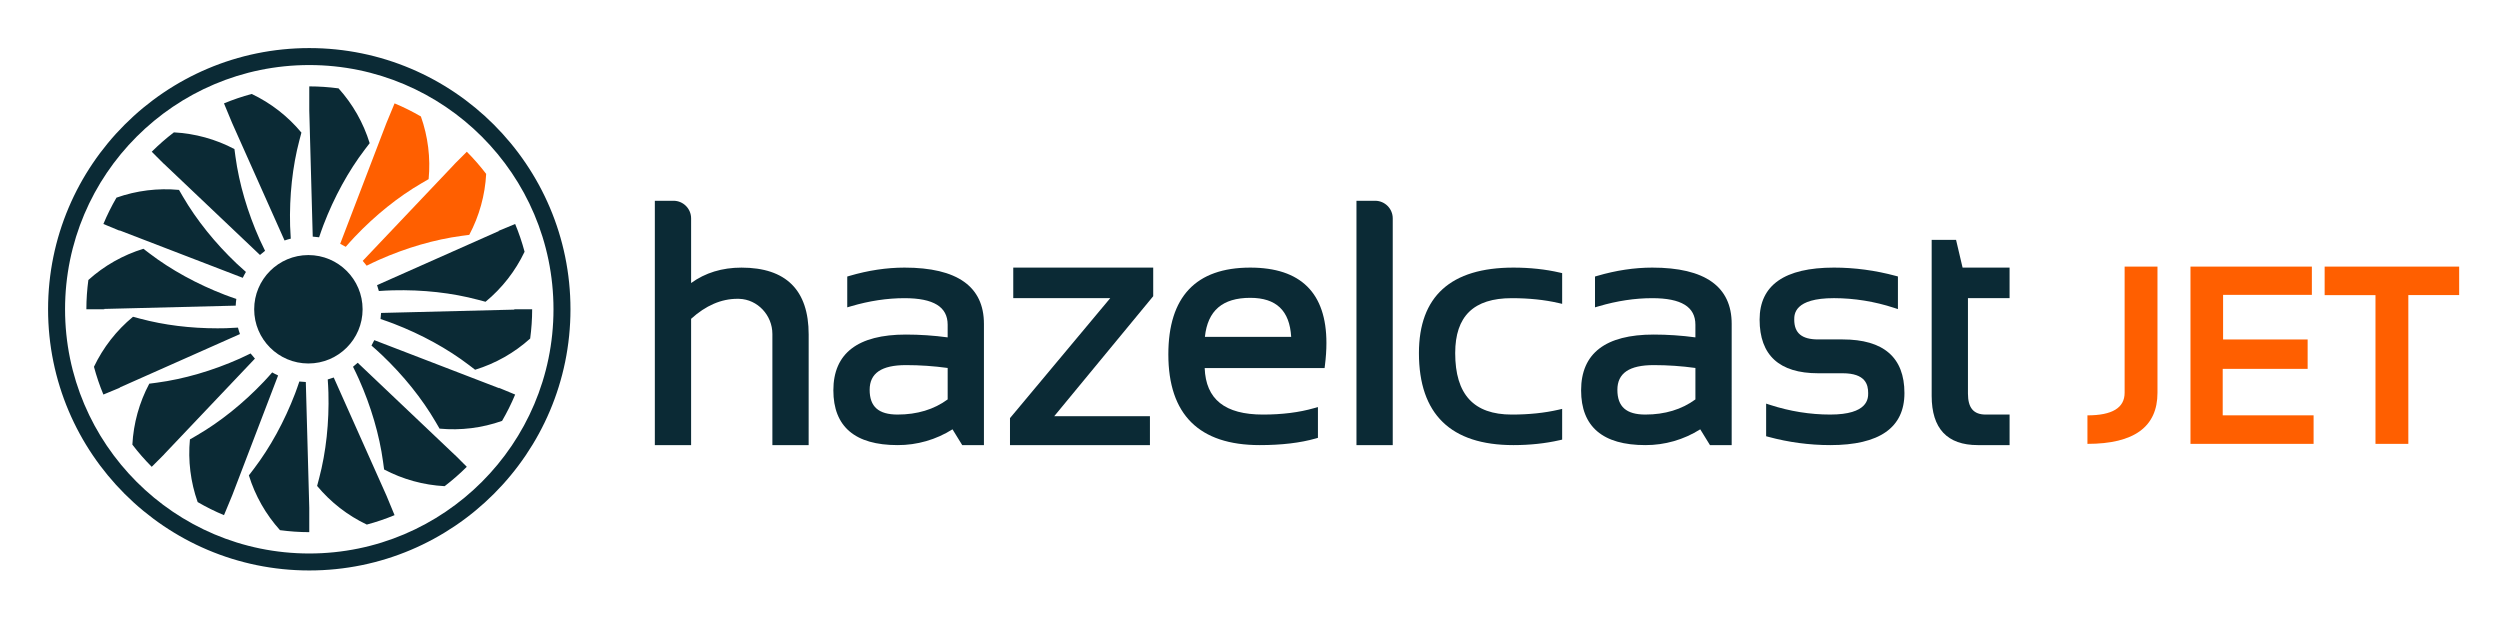
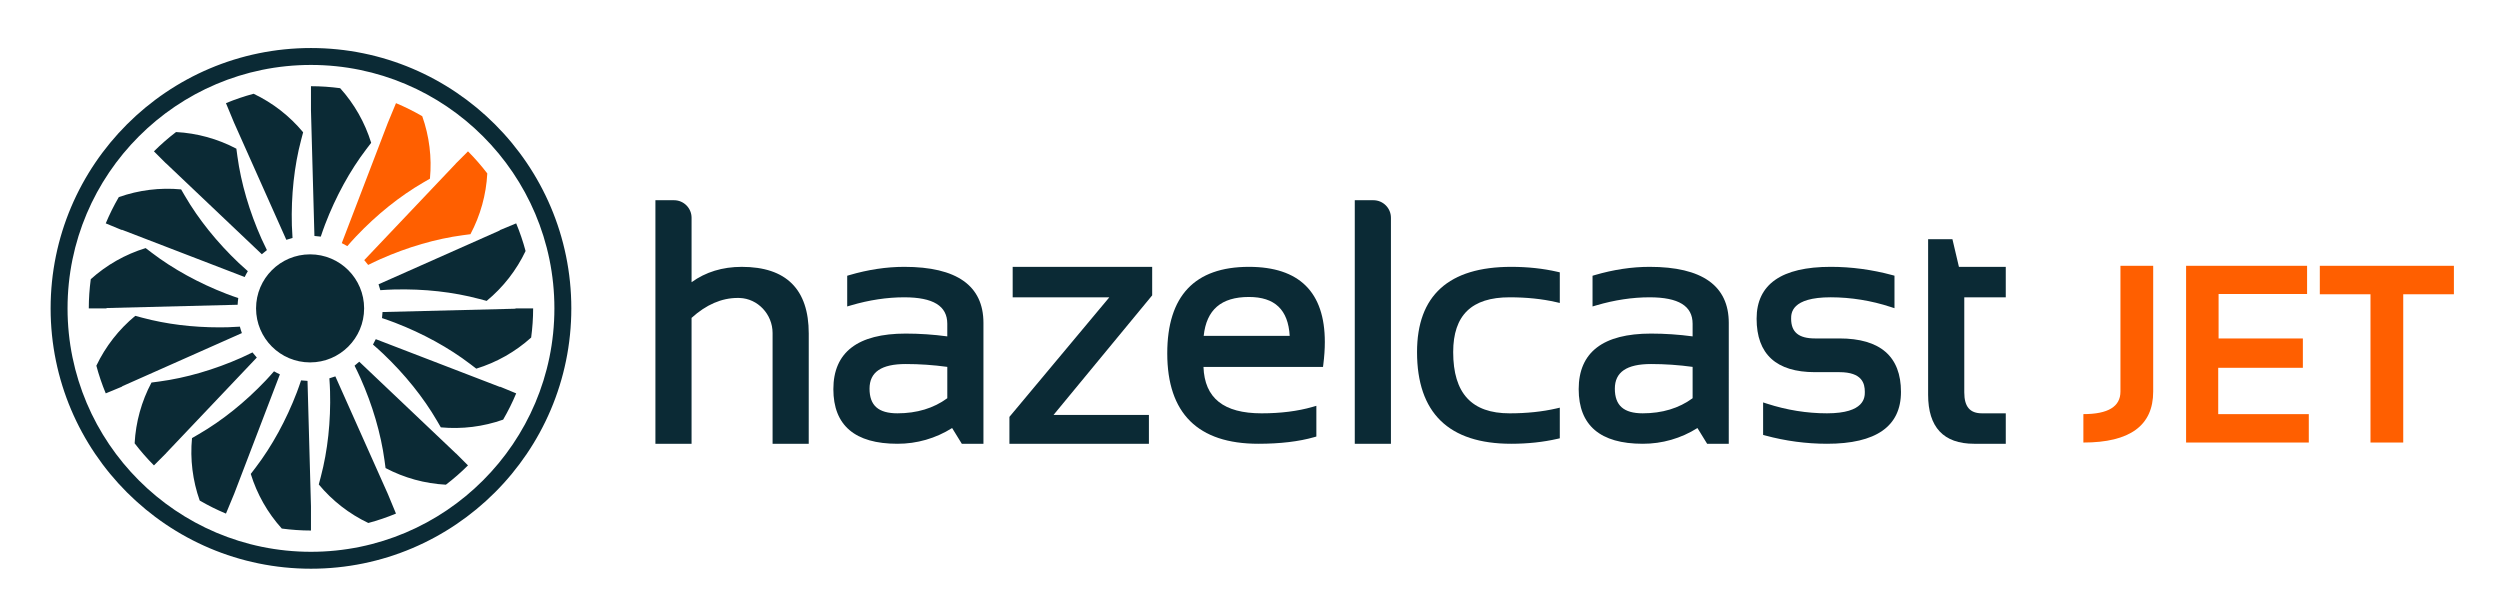
- <svg xmlns="http://www.w3.org/2000/svg" role="img" viewBox="-4.62 -4.62 240.24 59.24">
+ <svg xmlns="http://www.w3.org/2000/svg" role="img" viewBox="-4.88 -4.63 241.02 59.27">
  <g>
    <g>
      <g>
        <g>
          <g>
            <g>
              <path fill="#0B2A35" d="M161.787 38.153h-2.086l-.934-1.517a9.822 9.822 0 0 1-5.274 1.517c-4.097 0-6.175-1.771-6.175-5.265 0-3.555 2.346-5.358 6.975-5.358 1.328 0 2.674.091 4.008.27v-1.218c0-1.716-1.357-2.549-4.149-2.549-1.656 0-3.381.26-5.126.773l-.373.109v-2.961l.21-.062c1.798-.528 3.578-.796 5.29-.796 5.066 0 7.635 1.819 7.635 5.407l-.001 11.65zm-7.494-7.688c-2.347 0-3.489.777-3.489 2.376 0 1.621.855 2.376 2.689 2.376 1.877 0 3.495-.49 4.809-1.455V30.74a29.538 29.538 0 0 0-4.009-.275z" />
            </g>
          </g>
        </g>
        <g>
          <g>
            <g>
              <path fill="#0B2A35" d="M73.088 38.153h-3.485V27.474c0-1.806-1.427-3.321-3.179-3.377l-.187-.003c-1.544 0-3.039.646-4.445 1.923v12.136h-3.485v-23.48h1.795c.932 0 1.691.758 1.691 1.691v6.214c1.358-.984 2.983-1.481 4.839-1.481 4.285 0 6.458 2.162 6.458 6.427l-.002 10.629z" />
            </g>
          </g>
        </g>
        <g>
          <g>
            <g>
              <path fill="#0B2A35" d="M89.932 38.153h-2.086l-.934-1.517a9.82 9.82 0 0 1-5.274 1.517c-4.097 0-6.175-1.771-6.175-5.265 0-3.555 2.347-5.358 6.975-5.358 1.327 0 2.674.091 4.008.27v-1.218c0-1.716-1.357-2.549-4.149-2.549-1.658 0-3.382.26-5.127.773l-.373.109v-2.961l.21-.062c1.798-.528 3.578-.796 5.291-.796 5.066 0 7.634 1.819 7.634 5.407v11.65zm-7.493-7.688c-2.348 0-3.489.777-3.489 2.376 0 1.621.855 2.376 2.689 2.376 1.878 0 3.494-.49 4.808-1.455V30.74a29.535 29.535 0 0 0-4.008-.275z" />
            </g>
          </g>
        </g>
        <g>
          <g>
            <g>
              <path fill="#0B2A35" d="M105.885 38.153H92.436V35.56l.068-.081 9.564-11.447H92.75v-2.936h13.449v2.749l-.067.081-9.444 11.448h9.196v2.779h.001z" />
            </g>
          </g>
        </g>
        <g>
          <g>
            <g>
              <path fill="#0B2A35" d="M116.433 38.153c-5.825 0-8.78-2.933-8.78-8.717 0-5.534 2.648-8.34 7.87-8.34 4.858 0 7.321 2.437 7.321 7.242 0 .671-.048 1.396-.144 2.155l-.032.255h-11.523c.109 3.007 1.945 4.47 5.603 4.47 1.836 0 3.487-.207 4.908-.617l.372-.107v2.961l-.211.061c-1.474.422-3.285.637-5.384.637zm-5.267-10.404h8.291c-.146-2.521-1.434-3.748-3.933-3.748-2.666 0-4.093 1.227-4.358 3.748z" />
            </g>
          </g>
        </g>
        <g>
          <g>
            <g>
              <path fill="#0B2A35" d="M129.217 38.153h-3.486v-23.48h1.795c.932 0 1.691.758 1.691 1.691v21.789z" />
            </g>
          </g>
        </g>
        <g>
          <g>
            <g>
              <path fill="#0B2A35" d="M140.812 38.153c-6.023 0-9.078-2.975-9.078-8.842 0-5.451 3.054-8.215 9.078-8.215 1.581 0 3.082.16 4.458.478l.227.052v2.953l-.358-.083c-1.332-.307-2.842-.463-4.485-.463-3.657 0-5.435 1.727-5.435 5.279 0 3.974 1.779 5.906 5.435 5.906 1.643 0 3.152-.156 4.485-.463l.358-.083v2.953l-.227.052c-1.377.316-2.877.476-4.458.476z" />
            </g>
          </g>
        </g>
        <g>
          <g>
            <g>
              <path fill="#0B2A35" d="M171.258 38.153a22.83 22.83 0 0 1-5.945-.795l-.215-.058v-3.134l.381.123c1.899.616 3.842.928 5.779.928 3.646 0 3.646-1.553 3.646-2.063 0-.818-.255-1.905-2.454-1.905h-2.353c-3.733 0-5.626-1.734-5.626-5.155 0-3.317 2.406-4.999 7.148-4.999 1.982 0 3.977.268 5.929.795l.215.058v3.134l-.381-.123a18.658 18.658 0 0 0-5.763-.928c-3.82 0-3.82 1.553-3.82 2.063 0 1.299.73 1.904 2.297 1.904h2.353c3.941 0 5.94 1.734 5.94 5.155.002 3.319-2.398 5-7.131 5z" />
            </g>
          </g>
        </g>
        <g>
          <g>
            <g>
              <path fill="#0B2A35" d="M188.492 38.153h-3.052c-2.943 0-4.434-1.591-4.434-4.731V18.429h2.343l.627 2.667h4.516v2.936h-4v9.17c0 1.375.541 2.015 1.701 2.015h2.3v2.936h-.001z" />
            </g>
          </g>
        </g>
      </g>
    </g>
    <g fill="#FF5F00">
      <path d="M202.705 20.997v12.128c0 3.272-2.244 4.909-6.731 4.909v-2.74c2.383 0 3.574-.723 3.574-2.169V20.997h3.157zm14.836 0v2.716h-8.531v4.289h8.125v2.824h-8.161v4.468h8.733v2.74h-11.831V20.997h11.665zm14.155 0v2.74h-4.885v14.297h-3.157V23.738h-4.885v-2.74h12.927z" />
    </g>
    <g>
      <g>
        <path fill="#0B2A35" d="M22.724 18.49a6.74 6.74 0 0 1 .598-.177 30.887 30.887 0 0 1-.064-1.221c-.079-2.874.229-5.719.891-8.225l.196-.744a14.062 14.062 0 0 0-4.775-3.714c-.914.245-1.804.547-2.666.906l.782 1.885 5.038 11.29zm-11.616-7.392l9.255 8.783c.157-.14.32-.273.489-.399a31.729 31.729 0 0 1-.517-1.085c-1.173-2.629-1.977-5.377-2.326-7.947l-.101-.746A14.063 14.063 0 0 0 12.091 8.1a21.663 21.663 0 0 0-2.13 1.861l1.16 1.16-.013-.023zm-4.28 6.406l11.881 4.573c.093-.193.194-.381.304-.564a32.47 32.47 0 0 1-.875-.79c-2.089-1.982-3.882-4.216-5.188-6.46l-.369-.634a14.067 14.067 0 0 0-6.008.744 21.368 21.368 0 0 0-1.258 2.531l1.59.659-.077-.059zm-1.497 7.564l12.699-.317c.011-.218.031-.433.061-.645-.365-.125-.731-.25-1.093-.39-2.686-1.034-5.196-2.413-7.261-3.99l-.575-.439a14.05 14.05 0 0 0-5.291 2.998c-.122.922-.191 1.86-.191 2.814h1.77l-.119-.031z" />
        <path fill="#FF5F00" d="M39.06 11.149l-8.824 9.3c.133.149.259.303.378.463.389-.192.779-.382 1.178-.559 2.624-1.166 5.371-1.963 7.942-2.306l.74-.098a14.055 14.055 0 0 0 1.625-5.858 21.663 21.663 0 0 0-1.861-2.13l-1.201 1.201.023-.013z" />
        <path fill="#0B2A35" d="M25.433 18.119c.207.012.411.033.612.063.133-.394.268-.787.417-1.178 1.027-2.683 2.401-5.19 3.972-7.25l.47-.616a14.062 14.062 0 0 0-2.99-5.266 21.427 21.427 0 0 0-2.814-.191V6.01l.333 12.109z" />
        <path fill="#FF5F00" d="M28.07 18.809c.183.089.361.185.534.289.28-.32.562-.638.856-.948 1.975-2.083 4.205-3.871 6.448-5.172l.662-.384a14.051 14.051 0 0 0-.743-6.022 21.43 21.43 0 0 0-2.53-1.258l-.799 1.93-4.428 11.565z" />
        <path fill="#0B2A35" d="M43.353 17.566L31.614 22.78c.065.185.122.373.172.565.439-.029.878-.055 1.32-.066 2.928-.072 5.696.238 8.228.912l.704.188a14.057 14.057 0 0 0 3.752-4.808 21.236 21.236 0 0 0-.906-2.667l-1.628.675.097-.013zm-15.902 14.09a7.06 7.06 0 0 1-.577.187c.028.42.055.841.066 1.264.079 2.875-.229 5.719-.891 8.225l-.196.744a14.062 14.062 0 0 0 4.775 3.714 21.236 21.236 0 0 0 2.667-.906L32.515 43l-5.064-11.344zm11.641 7.446l-9.338-8.862a7.192 7.192 0 0 1-.451.384c.193.389.383.779.561 1.178 1.173 2.627 1.977 5.375 2.326 7.947l.101.746a14.063 14.063 0 0 0 5.817 1.604 21.663 21.663 0 0 0 2.13-1.861l-1.159-1.159.013.023zm4.28-6.407l-12.024-4.628a7.106 7.106 0 0 1-.27.52c.332.29.662.583.984.889 2.088 1.981 3.882 4.215 5.188 6.46l.369.634a14.067 14.067 0 0 0 6.008-.744c.472-.812.894-1.656 1.258-2.531l-1.59-.659.077.059zm1.374-7.595l.12.032-12.866.32c-.01.197-.026.391-.052.583.419.142.838.287 1.254.447 2.686 1.034 5.196 2.413 7.26 3.99l.575.439a14.063 14.063 0 0 0 5.291-2.998c.122-.922.191-1.86.191-2.814h-1.773zm-22.642 6.36a6.889 6.889 0 0 1-.567-.292c-.261.297-.522.593-.796.881-1.976 2.083-4.206 3.871-6.448 5.172l-.662.384a14.053 14.053 0 0 0 .743 6.022c.812.472 1.656.894 2.531 1.258l.797-1.923 4.402-11.502zM11.14 39.05l8.738-9.209a7.321 7.321 0 0 1-.417-.495c-.348.17-.697.341-1.053.5-2.624 1.166-5.371 1.963-7.943 2.306l-.74.098A14.07 14.07 0 0 0 8.1 38.108a21.663 21.663 0 0 0 1.861 2.13l1.201-1.201-.022.013zm-4.293-6.417l11.593-5.15a6.874 6.874 0 0 1-.193-.621c-.384.024-.767.048-1.153.058-.272.007-.542.01-.811.01-2.624 0-5.119-.31-7.417-.922l-.705-.188a14.075 14.075 0 0 0-3.752 4.807c.245.914.547 1.805.906 2.667l1.628-.674-.096.013zm17.92-.544a7.058 7.058 0 0 1-.621-.047c-.131.385-.262.771-.408 1.153-1.027 2.682-2.4 5.189-3.972 7.25l-.47.616a14.057 14.057 0 0 0 2.99 5.266c.922.122 1.86.191 2.814.191V44.19l-.333-12.101z" />
      </g>
      <circle cx="25.015" cy="25.1" r="5.209" fill="#0B2A35" />
      <g>
        <path fill="#0B2A35" d="M25.1 50.199C11.26 50.199 0 38.94 0 25.1S11.26 0 25.1 0s25.1 11.259 25.1 25.1-11.26 25.099-25.1 25.099zm0-48.568c-12.94 0-23.468 10.528-23.468 23.468S12.159 48.568 25.1 48.568c12.94 0 23.468-10.528 23.468-23.468S38.04 1.631 25.1 1.631z" />
      </g>
    </g>
  </g>
</svg>
